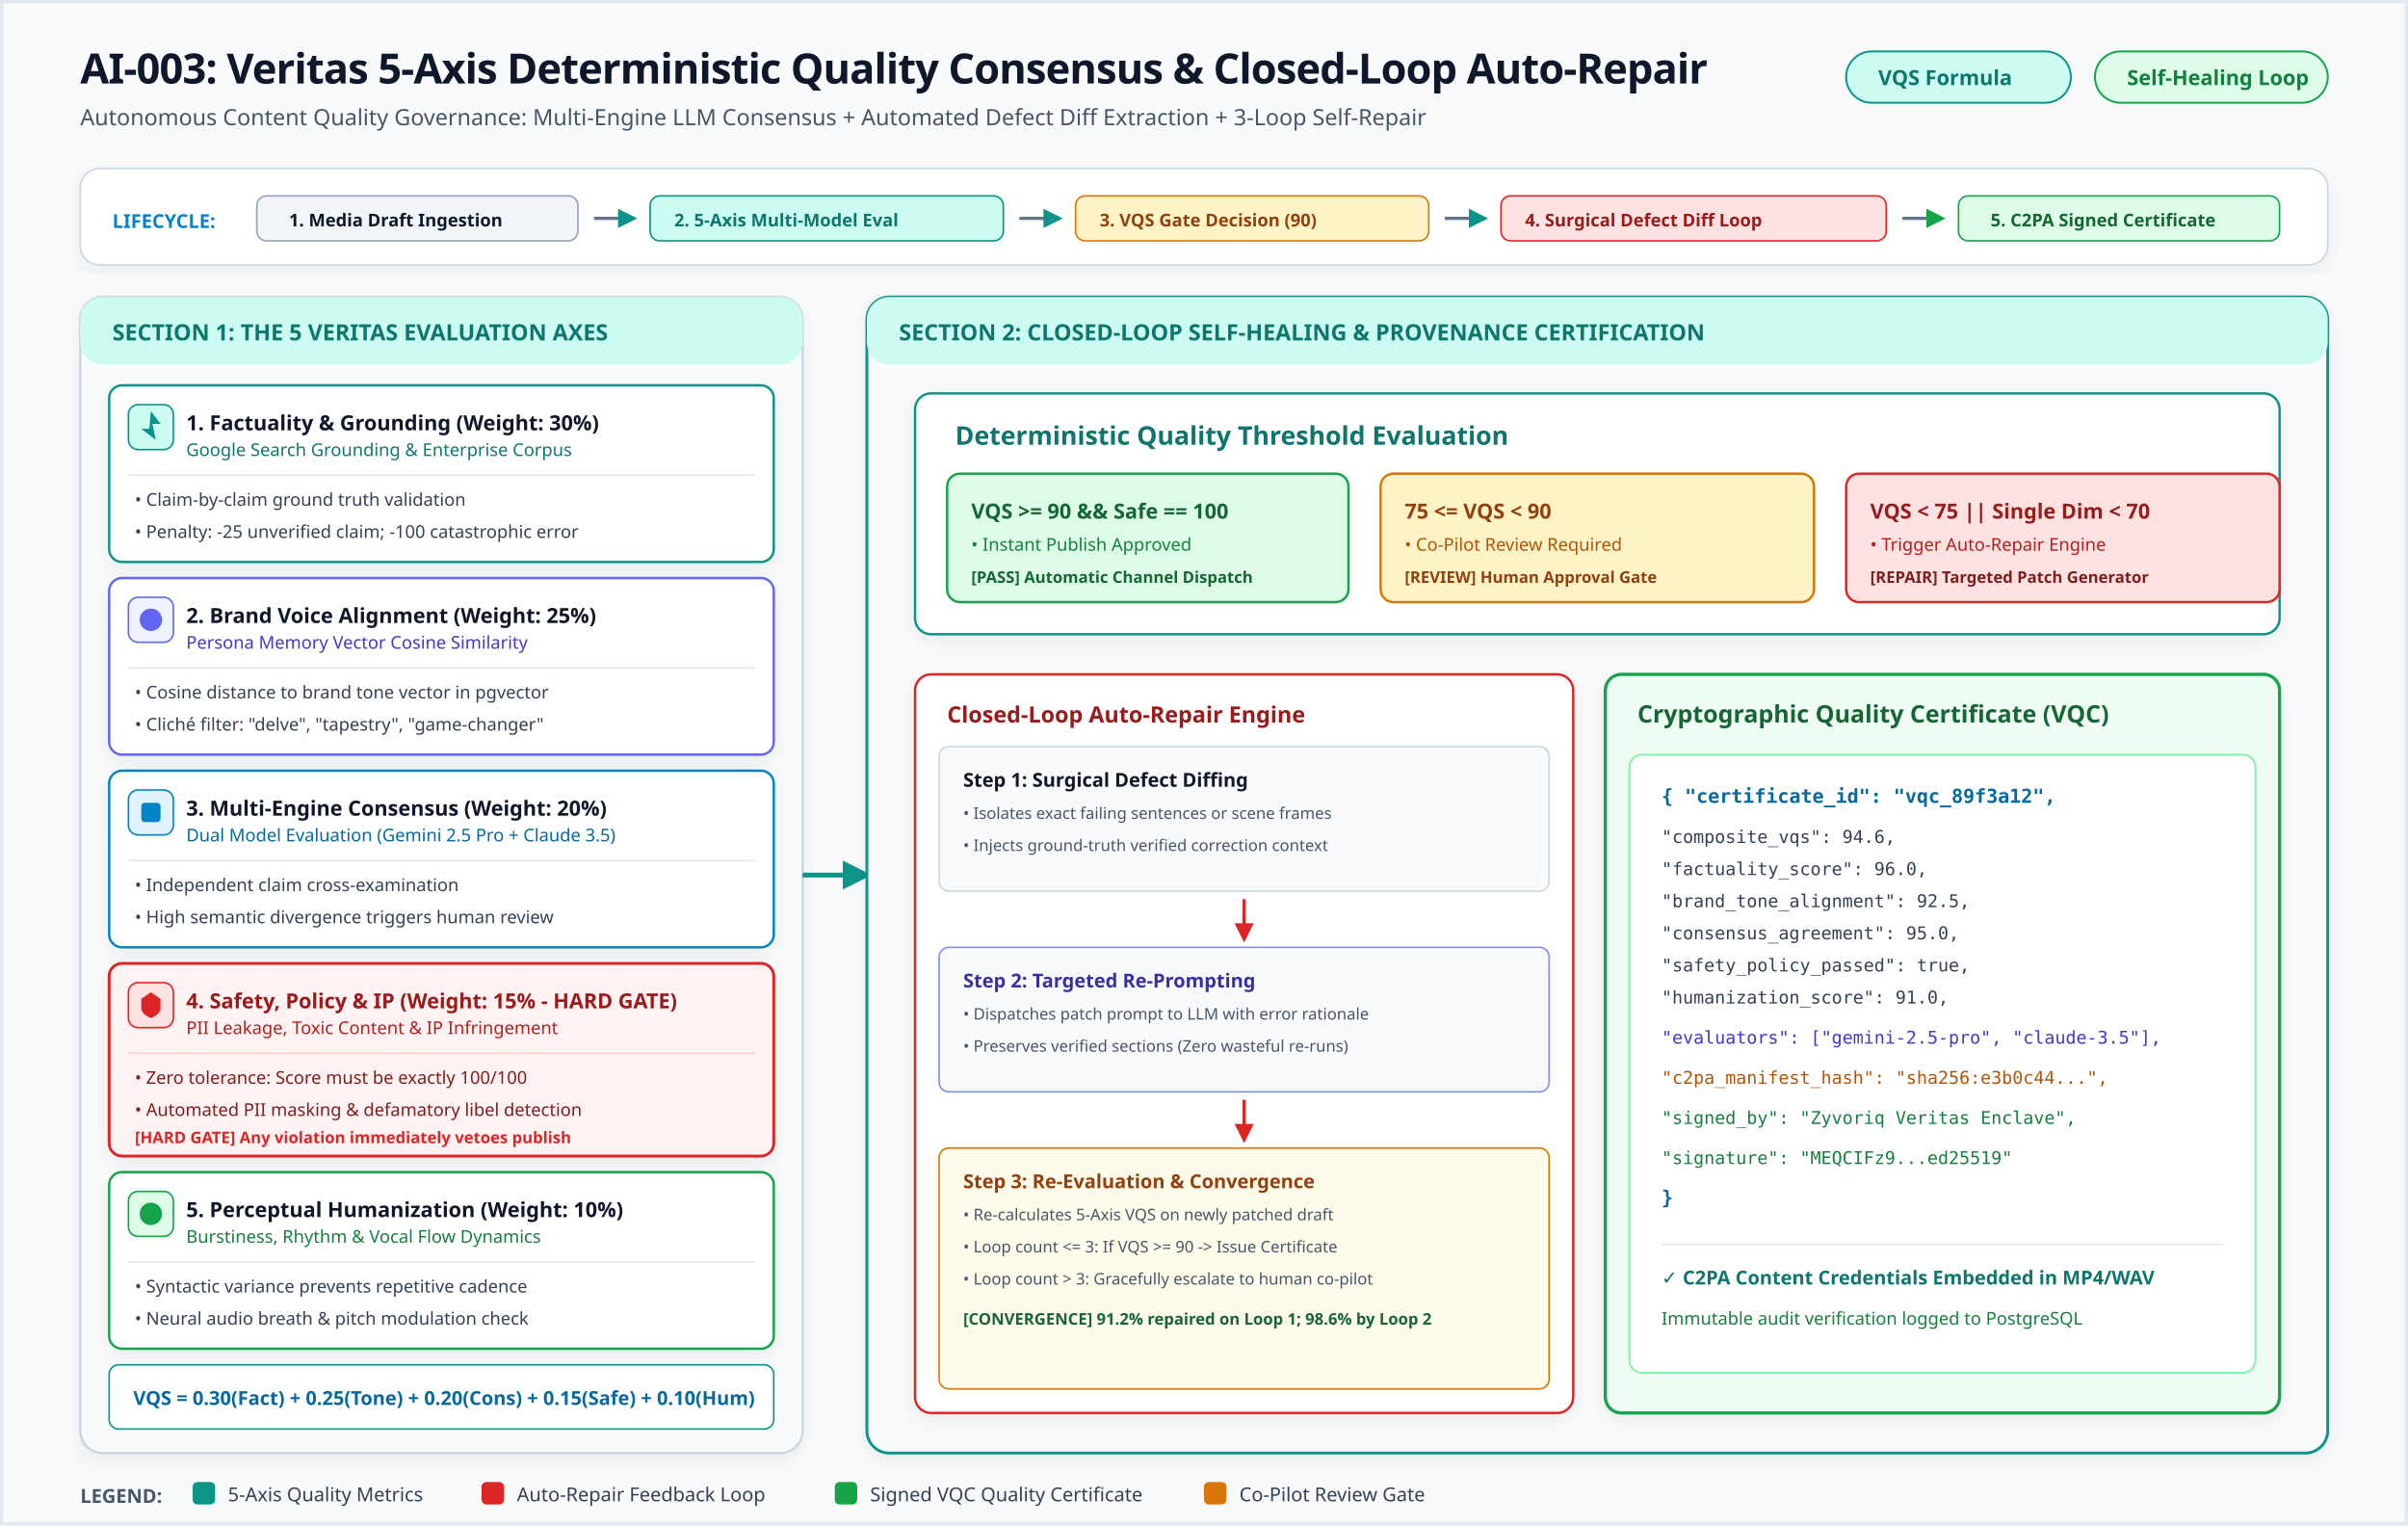
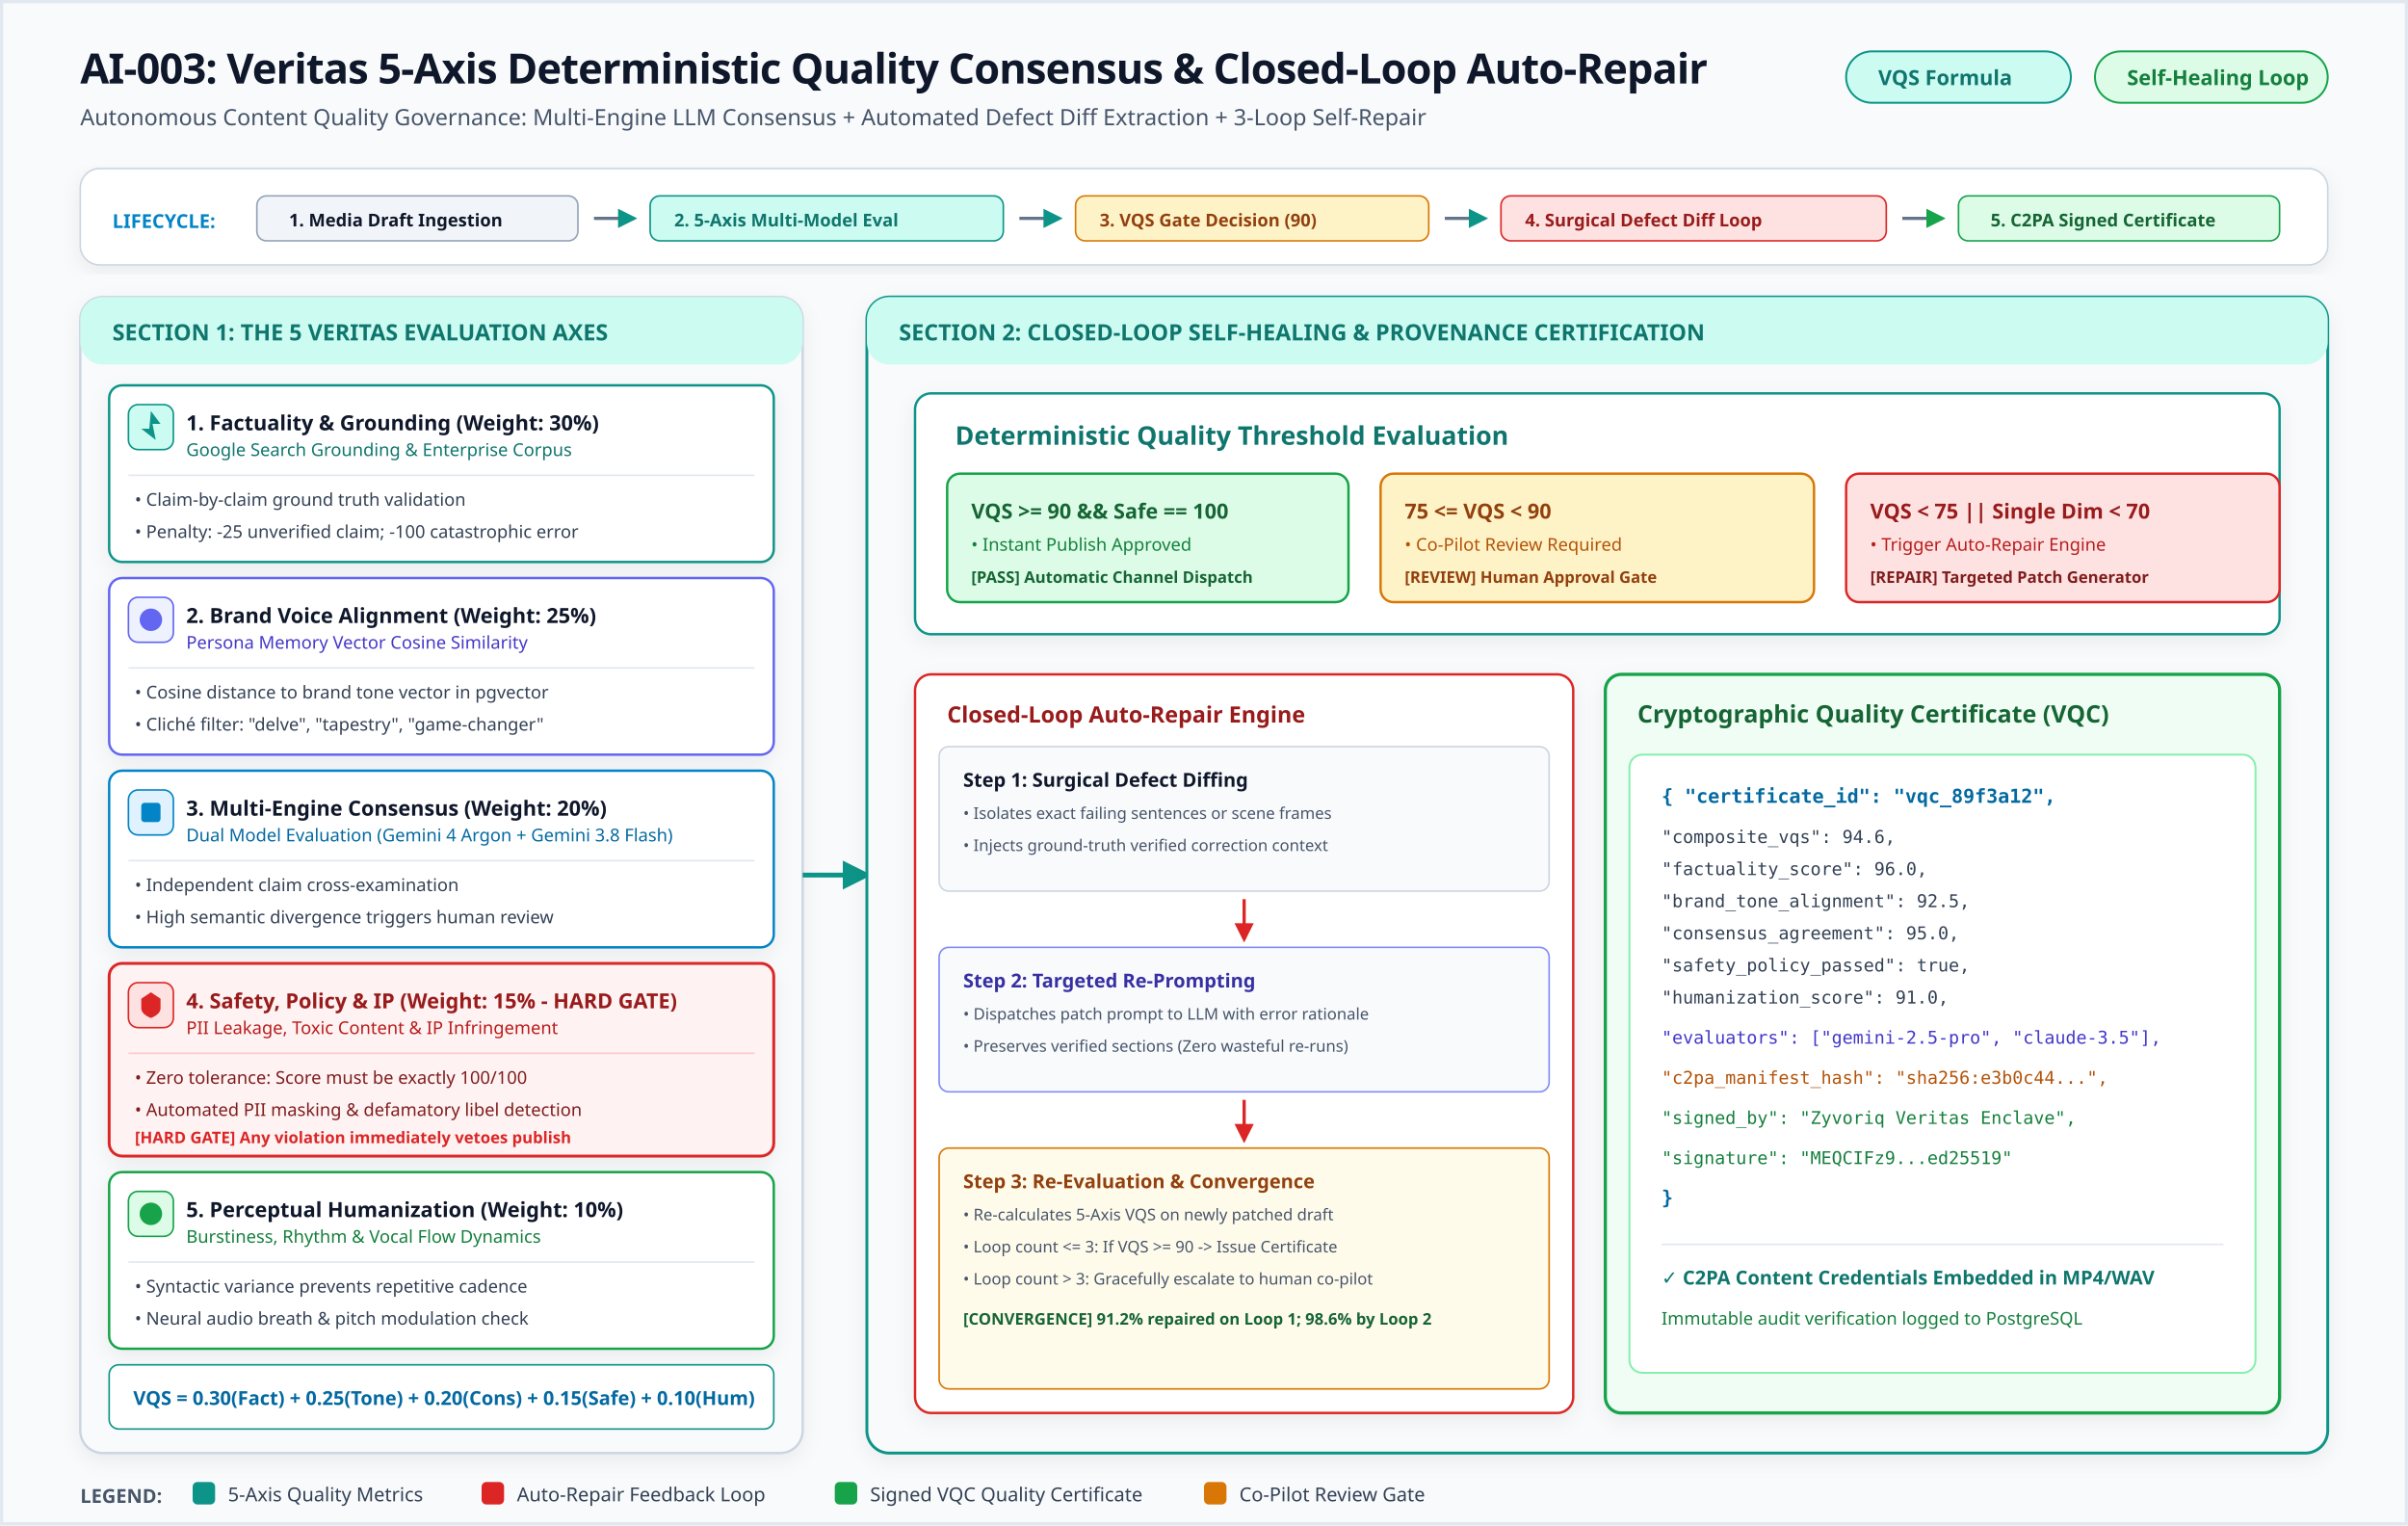
<svg xmlns="http://www.w3.org/2000/svg" viewBox="0 0 1500 950" width="100%" height="100%">
  <defs>
    <filter id="cardShadow2" x="-10%" y="-10%" width="120%" height="120%">
      <feDropShadow dx="0" dy="4" stdDeviation="6" flood-color="#0F172A" flood-opacity="0.06" />
    </filter>
    <marker id="arrTeal2" markerWidth="8" markerHeight="8" refX="5" refY="3" orient="auto">
      <path d="M0,0 L0,6 L6,3 z" fill="#0D9488" />
    </marker>
    <marker id="arrGreen2" markerWidth="8" markerHeight="8" refX="5" refY="3" orient="auto">
      <path d="M0,0 L0,6 L6,3 z" fill="#16A34A" />
    </marker>
    <marker id="arrRed2" markerWidth="8" markerHeight="8" refX="5" refY="3" orient="auto">
      <path d="M0,0 L0,6 L6,3 z" fill="#DC2626" />
    </marker>
  </defs>
  <rect width="1500" height="950" fill="#F8FAFC" />
  <rect x="1" y="1" width="1498" height="948" fill="none" stroke="#E2E8F0" stroke-width="2" />
  <text x="50" y="52" fill="#0F172A" font-family="sans-serif" font-size="26" font-weight="bold" letter-spacing="-0.5px">AI-003: Veritas 5-Axis Deterministic Quality Consensus &amp; Closed-Loop Auto-Repair</text>
  <text x="50" y="78" fill="#475569" font-family="sans-serif" font-size="14" font-weight="500">Autonomous Content Quality Governance: Multi-Engine LLM Consensus + Automated Defect Diff Extraction + 3-Loop Self-Repair</text>
  <rect x="1150" y="32" width="140" height="32" rx="16" fill="#CCFBF1" stroke="#0D9488" stroke-width="1.2" />
  <text x="1170" y="53" fill="#0F766E" font-family="sans-serif" font-size="13" font-weight="bold">VQS Formula</text>
  <rect x="1305" y="32" width="145" height="32" rx="16" fill="#DCFCE7" stroke="#16A34A" stroke-width="1.2" />
  <text x="1325" y="53" fill="#15803D" font-family="sans-serif" font-size="13" font-weight="bold">Self-Healing Loop</text>
  <rect x="50" y="105" width="1400" height="60" rx="12" fill="#FFFFFF" stroke="#CBD5E1" stroke-width="1" filter="url(#cardShadow2)" />
  <g transform="translate(70, 118)">
    <text x="0" y="24" fill="#0284C7" font-family="sans-serif" font-size="12" font-weight="bold">LIFECYCLE:</text>
    <rect x="90" y="4" width="200" height="28" rx="6" fill="#F1F5F9" stroke="#94A3B8" />
    <text x="110" y="23" fill="#0F172A" font-family="sans-serif" font-size="11" font-weight="bold">1. Media Draft Ingestion</text>
    <path d="M300 18 L325 18" stroke="#64748B" stroke-width="2" marker-end="url(#arrTeal2)" />
    <rect x="335" y="4" width="220" height="28" rx="6" fill="#CCFBF1" stroke="#0D9488" />
    <text x="350" y="23" fill="#0F766E" font-family="sans-serif" font-size="11" font-weight="bold">2. 5-Axis Multi-Model Eval</text>
    <path d="M565 18 L590 18" stroke="#64748B" stroke-width="2" marker-end="url(#arrTeal2)" />
    <rect x="600" y="4" width="220" height="28" rx="6" fill="#FEF3C7" stroke="#D97706" />
    <text x="615" y="23" fill="#92400E" font-family="sans-serif" font-size="11" font-weight="bold">3. VQS Gate Decision (90)</text>
    <path d="M830 18 L855 18" stroke="#64748B" stroke-width="2" marker-end="url(#arrTeal2)" />
    <rect x="865" y="4" width="240" height="28" rx="6" fill="#FEE2E2" stroke="#DC2626" />
    <text x="880" y="23" fill="#991B1B" font-family="sans-serif" font-size="11" font-weight="bold">4. Surgical Defect Diff Loop</text>
    <path d="M1115 18 L1140 18" stroke="#64748B" stroke-width="2" marker-end="url(#arrGreen2)" />
    <rect x="1150" y="4" width="200" height="28" rx="6" fill="#DCFCE7" stroke="#16A34A" />
    <text x="1170" y="23" fill="#166534" font-family="sans-serif" font-size="11" font-weight="bold">5. C2PA Signed Certificate</text>
  </g>
  <g transform="translate(50, 185)">
    <rect width="450" height="720" rx="14" fill="#F8FAFC" stroke="#CBD5E1" stroke-width="1.5" filter="url(#cardShadow2)" />
    <rect width="450" height="42" rx="14" fill="#CCFBF1" />
    <text x="20" y="27" fill="#0F766E" font-family="sans-serif" font-size="14" font-weight="bold">SECTION 1: THE 5 VERITAS EVALUATION AXES</text>
    <g transform="translate(18, 55)">
      <rect width="414" height="110" rx="8" fill="#FFFFFF" stroke="#0D9488" stroke-width="1.5" filter="url(#cardShadow2)" />
      <rect x="12" y="12" width="28" height="28" rx="6" fill="#CCFBF1" stroke="#0D9488" />
      <polygon points="26,16 32,24 27,24 29,34 20,27 25,27" fill="#0D9488" />
      <text x="48" y="28" fill="#0F172A" font-family="sans-serif" font-size="13" font-weight="bold">1. Factuality &amp; Grounding (Weight: 30%)</text>
      <text x="48" y="44" fill="#0F766E" font-family="sans-serif" font-size="11">Google Search Grounding &amp; Enterprise Corpus</text>
      <line x1="12" y1="56" x2="402" y2="56" stroke="#E2E8F0" />
      <text x="16" y="75" fill="#334155" font-family="sans-serif" font-size="11">• Claim-by-claim ground truth validation</text>
      <text x="16" y="95" fill="#334155" font-family="sans-serif" font-size="11">• Penalty: -25 unverified claim; -100 catastrophic error</text>
    </g>
    <g transform="translate(18, 175)">
      <rect width="414" height="110" rx="8" fill="#FFFFFF" stroke="#6366F1" stroke-width="1.5" filter="url(#cardShadow2)" />
      <rect x="12" y="12" width="28" height="28" rx="6" fill="#EEF2FF" stroke="#6366F1" />
      <circle cx="26" cy="26" r="7" fill="#6366F1" />
      <text x="48" y="28" fill="#0F172A" font-family="sans-serif" font-size="13" font-weight="bold">2. Brand Voice Alignment (Weight: 25%)</text>
      <text x="48" y="44" fill="#4338CA" font-family="sans-serif" font-size="11">Persona Memory Vector Cosine Similarity</text>
      <line x1="12" y1="56" x2="402" y2="56" stroke="#E2E8F0" />
      <text x="16" y="75" fill="#334155" font-family="sans-serif" font-size="11">• Cosine distance to brand tone vector in pgvector</text>
      <text x="16" y="95" fill="#334155" font-family="sans-serif" font-size="11">• Cliché filter: "delve", "tapestry", "game-changer"</text>
    </g>
    <g transform="translate(18, 295)">
      <rect width="414" height="110" rx="8" fill="#FFFFFF" stroke="#0284C7" stroke-width="1.5" filter="url(#cardShadow2)" />
      <rect x="12" y="12" width="28" height="28" rx="6" fill="#E0F2FE" stroke="#0284C7" />
      <rect x="20" y="20" width="12" height="12" rx="2" fill="#0284C7" />
      <text x="48" y="28" fill="#0F172A" font-family="sans-serif" font-size="13" font-weight="bold">3. Multi-Engine Consensus (Weight: 20%)</text>
-       <text x="48" y="44" fill="#0369A1" font-family="sans-serif" font-size="11">Dual Model Evaluation (Gemini 2.5 Pro + Claude 3.5)</text>
+       <text x="48" y="44" fill="#0369A1" font-family="sans-serif" font-size="11">Dual Model Evaluation (Gemini 4 Argon + Gemini 3.8 Flash)</text>
      <line x1="12" y1="56" x2="402" y2="56" stroke="#E2E8F0" />
      <text x="16" y="75" fill="#334155" font-family="sans-serif" font-size="11">• Independent claim cross-examination</text>
      <text x="16" y="95" fill="#334155" font-family="sans-serif" font-size="11">• High semantic divergence triggers human review</text>
    </g>
    <g transform="translate(18, 415)">
      <rect width="414" height="120" rx="8" fill="#FEF2F2" stroke="#DC2626" stroke-width="1.8" filter="url(#cardShadow2)" />
      <rect x="12" y="12" width="28" height="28" rx="6" fill="#FEE2E2" stroke="#DC2626" />
      <path d="M26,18 L32,22 L32,28 C32,32 26,34 26,34 C26,34 20,32 20,28 L20,22 Z" fill="#DC2626" />
      <text x="48" y="28" fill="#991B1B" font-family="sans-serif" font-size="13" font-weight="bold">4. Safety, Policy &amp; IP (Weight: 15% - HARD GATE)</text>
      <text x="48" y="44" fill="#B91C1C" font-family="sans-serif" font-size="11">PII Leakage, Toxic Content &amp; IP Infringement</text>
      <line x1="12" y1="56" x2="402" y2="56" stroke="#FECACA" />
      <text x="16" y="75" fill="#7F1D1D" font-family="sans-serif" font-size="11">• Zero tolerance: Score must be exactly 100/100</text>
      <text x="16" y="95" fill="#7F1D1D" font-family="sans-serif" font-size="11">• Automated PII masking &amp; defamatory libel detection</text>
      <text x="16" y="112" fill="#DC2626" font-family="sans-serif" font-size="10" font-weight="bold">[HARD GATE] Any violation immediately vetoes publish</text>
    </g>
    <g transform="translate(18, 545)">
      <rect width="414" height="110" rx="8" fill="#FFFFFF" stroke="#16A34A" stroke-width="1.5" filter="url(#cardShadow2)" />
      <rect x="12" y="12" width="28" height="28" rx="6" fill="#DCFCE7" stroke="#16A34A" />
      <circle cx="26" cy="26" r="7" fill="#16A34A" />
      <text x="48" y="28" fill="#0F172A" font-family="sans-serif" font-size="13" font-weight="bold">5. Perceptual Humanization (Weight: 10%)</text>
      <text x="48" y="44" fill="#15803D" font-family="sans-serif" font-size="11">Burstiness, Rhythm &amp; Vocal Flow Dynamics</text>
      <line x1="12" y1="56" x2="402" y2="56" stroke="#E2E8F0" />
      <text x="16" y="75" fill="#334155" font-family="sans-serif" font-size="11">• Syntactic variance prevents repetitive cadence</text>
      <text x="16" y="95" fill="#334155" font-family="sans-serif" font-size="11">• Neural audio breath &amp; pitch modulation check</text>
    </g>
    <g transform="translate(18, 665)">
      <rect width="414" height="40" rx="6" fill="#FFFFFF" stroke="#0D9488" />
      <text x="15" y="25" fill="#0369A1" font-family="sans-serif" font-size="12" font-weight="bold">VQS = 0.30(Fact) + 0.25(Tone) + 0.20(Cons) + 0.15(Safe) + 0.10(Hum)</text>
    </g>
  </g>
  <path d="M 500 545 L 540 545" stroke="#0D9488" stroke-width="3" marker-end="url(#arrTeal2)" />
  <g transform="translate(540, 185)">
    <rect width="910" height="720" rx="14" fill="#F8FAFC" stroke="#0D9488" stroke-width="1.8" filter="url(#cardShadow2)" />
    <rect width="910" height="42" rx="14" fill="#CCFBF1" />
    <text x="20" y="27" fill="#0F766E" font-family="sans-serif" font-size="14" font-weight="bold">SECTION 2: CLOSED-LOOP SELF-HEALING &amp; PROVENANCE CERTIFICATION</text>
    <g transform="translate(30, 60)">
      <rect width="850" height="150" rx="10" fill="#FFFFFF" stroke="#0D9488" stroke-width="1.5" filter="url(#cardShadow2)" />
      <text x="25" y="32" fill="#0F766E" font-family="sans-serif" font-size="16" font-weight="bold">Deterministic Quality Threshold Evaluation</text>
      <g transform="translate(20, 50)">
        <rect width="250" height="80" rx="8" fill="#DCFCE7" stroke="#16A34A" stroke-width="1.5" />
        <text x="15" y="28" fill="#166534" font-family="sans-serif" font-size="13" font-weight="bold">VQS &gt;= 90 &amp;&amp; Safe == 100</text>
        <text x="15" y="48" fill="#15803D" font-family="sans-serif" font-size="11">• Instant Publish Approved</text>
        <text x="15" y="68" fill="#166534" font-family="sans-serif" font-size="10" font-weight="bold">[PASS] Automatic Channel Dispatch</text>
        <rect x="270" y="0" width="270" height="80" rx="8" fill="#FEF3C7" stroke="#D97706" stroke-width="1.5" />
        <text x="285" y="28" fill="#92400E" font-family="sans-serif" font-size="13" font-weight="bold">75 &lt;= VQS &lt; 90</text>
        <text x="285" y="48" fill="#B45309" font-family="sans-serif" font-size="11">• Co-Pilot Review Required</text>
        <text x="285" y="68" fill="#92400E" font-family="sans-serif" font-size="10" font-weight="bold">[REVIEW] Human Approval Gate</text>
        <rect x="560" y="0" width="270" height="80" rx="8" fill="#FEE2E2" stroke="#DC2626" stroke-width="1.5" />
        <text x="575" y="28" fill="#991B1B" font-family="sans-serif" font-size="13" font-weight="bold">VQS &lt; 75 || Single Dim &lt; 70</text>
        <text x="575" y="48" fill="#B91C1C" font-family="sans-serif" font-size="11">• Trigger Auto-Repair Engine</text>
        <text x="575" y="68" fill="#7F1D1D" font-family="sans-serif" font-size="10" font-weight="bold">[REPAIR] Targeted Patch Generator</text>
      </g>
    </g>
    <g transform="translate(30, 235)">
      <rect width="410" height="460" rx="10" fill="#FFFFFF" stroke="#DC2626" stroke-width="1.5" filter="url(#cardShadow2)" />
      <text x="20" y="30" fill="#991B1B" font-family="sans-serif" font-size="14" font-weight="bold">Closed-Loop Auto-Repair Engine</text>
      <g transform="translate(15, 45)">
        <rect width="380" height="90" rx="6" fill="#F8FAFC" stroke="#CBD5E1" />
        <text x="15" y="25" fill="#0F172A" font-family="sans-serif" font-size="12" font-weight="bold">Step 1: Surgical Defect Diffing</text>
        <text x="15" y="45" fill="#475569" font-family="sans-serif" font-size="10">• Isolates exact failing sentences or scene frames</text>
        <text x="15" y="65" fill="#475569" font-family="sans-serif" font-size="10">• Injects ground-truth verified correction context</text>
      </g>
      <line x1="205" y1="140" x2="205" y2="165" stroke="#DC2626" stroke-width="2" marker-end="url(#arrRed2)" />
      <g transform="translate(15, 170)">
        <rect width="380" height="90" rx="6" fill="#F8FAFC" stroke="#818CF8" />
        <text x="15" y="25" fill="#3730A3" font-family="sans-serif" font-size="12" font-weight="bold">Step 2: Targeted Re-Prompting</text>
        <text x="15" y="45" fill="#475569" font-family="sans-serif" font-size="10">• Dispatches patch prompt to LLM with error rationale</text>
        <text x="15" y="65" fill="#475569" font-family="sans-serif" font-size="10">• Preserves verified sections (Zero wasteful re-runs)</text>
      </g>
      <line x1="205" y1="265" x2="205" y2="290" stroke="#DC2626" stroke-width="2" marker-end="url(#arrRed2)" />
      <g transform="translate(15, 295)">
        <rect width="380" height="150" rx="6" fill="#FFFBEB" stroke="#D97706" />
        <text x="15" y="25" fill="#92400E" font-family="sans-serif" font-size="12" font-weight="bold">Step 3: Re-Evaluation &amp; Convergence</text>
        <text x="15" y="45" fill="#475569" font-family="sans-serif" font-size="10">• Re-calculates 5-Axis VQS on newly patched draft</text>
        <text x="15" y="65" fill="#475569" font-family="sans-serif" font-size="10">• Loop count &lt;= 3: If VQS &gt;= 90 -&gt; Issue Certificate</text>
        <text x="15" y="85" fill="#475569" font-family="sans-serif" font-size="10">• Loop count &gt; 3: Gracefully escalate to human co-pilot</text>
        <text x="15" y="110" fill="#166534" font-family="sans-serif" font-size="10" font-weight="bold">[CONVERGENCE] 91.2% repaired on Loop 1; 98.6% by Loop 2</text>
      </g>
    </g>
    <g transform="translate(460, 235)">
      <rect width="420" height="460" rx="10" fill="#F0FDF4" stroke="#16A34A" stroke-width="2" filter="url(#cardShadow2)" />
      <text x="20" y="30" fill="#166534" font-family="sans-serif" font-size="15" font-weight="bold">Cryptographic Quality Certificate (VQC)</text>
      <g transform="translate(15, 50)">
        <rect width="390" height="385" rx="8" fill="#FFFFFF" stroke="#86EFAC" stroke-width="1.2" />
        <text x="20" y="30" fill="#0369A1" font-family="monospace" font-size="12" font-weight="bold">{ "certificate_id": "vqc_89f3a12",</text>
        <text x="20" y="55" fill="#334155" font-family="monospace" font-size="11">  "composite_vqs": 94.6,</text>
        <text x="20" y="75" fill="#334155" font-family="monospace" font-size="11">  "factuality_score": 96.0,</text>
        <text x="20" y="95" fill="#334155" font-family="monospace" font-size="11">  "brand_tone_alignment": 92.5,</text>
        <text x="20" y="115" fill="#334155" font-family="monospace" font-size="11">  "consensus_agreement": 95.0,</text>
        <text x="20" y="135" fill="#334155" font-family="monospace" font-size="11">  "safety_policy_passed": true,</text>
        <text x="20" y="155" fill="#334155" font-family="monospace" font-size="11">  "humanization_score": 91.0,</text>
        <text x="20" y="180" fill="#4338CA" font-family="monospace" font-size="11">  "evaluators": ["gemini-2.5-pro", "claude-3.5"],</text>
        <text x="20" y="205" fill="#B45309" font-family="monospace" font-size="11">  "c2pa_manifest_hash": "sha256:e3b0c44...",</text>
        <text x="20" y="230" fill="#15803D" font-family="monospace" font-size="11">  "signed_by": "Zyvoriq Veritas Enclave",</text>
        <text x="20" y="255" fill="#15803D" font-family="monospace" font-size="11">  "signature": "MEQCIFz9...ed25519"</text>
        <text x="20" y="280" fill="#0369A1" font-family="monospace" font-size="12" font-weight="bold">}</text>
        <line x1="20" y1="305" x2="370" y2="305" stroke="#E2E8F0" />
        <text x="20" y="330" fill="#0F766E" font-family="sans-serif" font-size="12" font-weight="bold">✓ C2PA Content Credentials Embedded in MP4/WAV</text>
        <text x="20" y="355" fill="#15803D" font-family="sans-serif" font-size="11">Immutable audit verification logged to PostgreSQL</text>
      </g>
    </g>
  </g>
  <g transform="translate(50, 918)">
    <text x="0" y="18" fill="#475569" font-family="sans-serif" font-size="12" font-weight="bold">LEGEND:</text>
    <rect x="70" y="5" width="14" height="14" rx="3" fill="#0D9488" />
    <text x="92" y="17" fill="#334155" font-family="sans-serif" font-size="12">5-Axis Quality Metrics</text>
    <rect x="250" y="5" width="14" height="14" rx="3" fill="#DC2626" />
    <text x="272" y="17" fill="#334155" font-family="sans-serif" font-size="12">Auto-Repair Feedback Loop</text>
    <rect x="470" y="5" width="14" height="14" rx="3" fill="#16A34A" />
    <text x="492" y="17" fill="#334155" font-family="sans-serif" font-size="12">Signed VQC Quality Certificate</text>
    <rect x="700" y="5" width="14" height="14" rx="3" fill="#D97706" />
    <text x="722" y="17" fill="#334155" font-family="sans-serif" font-size="12">Co-Pilot Review Gate</text>
  </g>
</svg>
